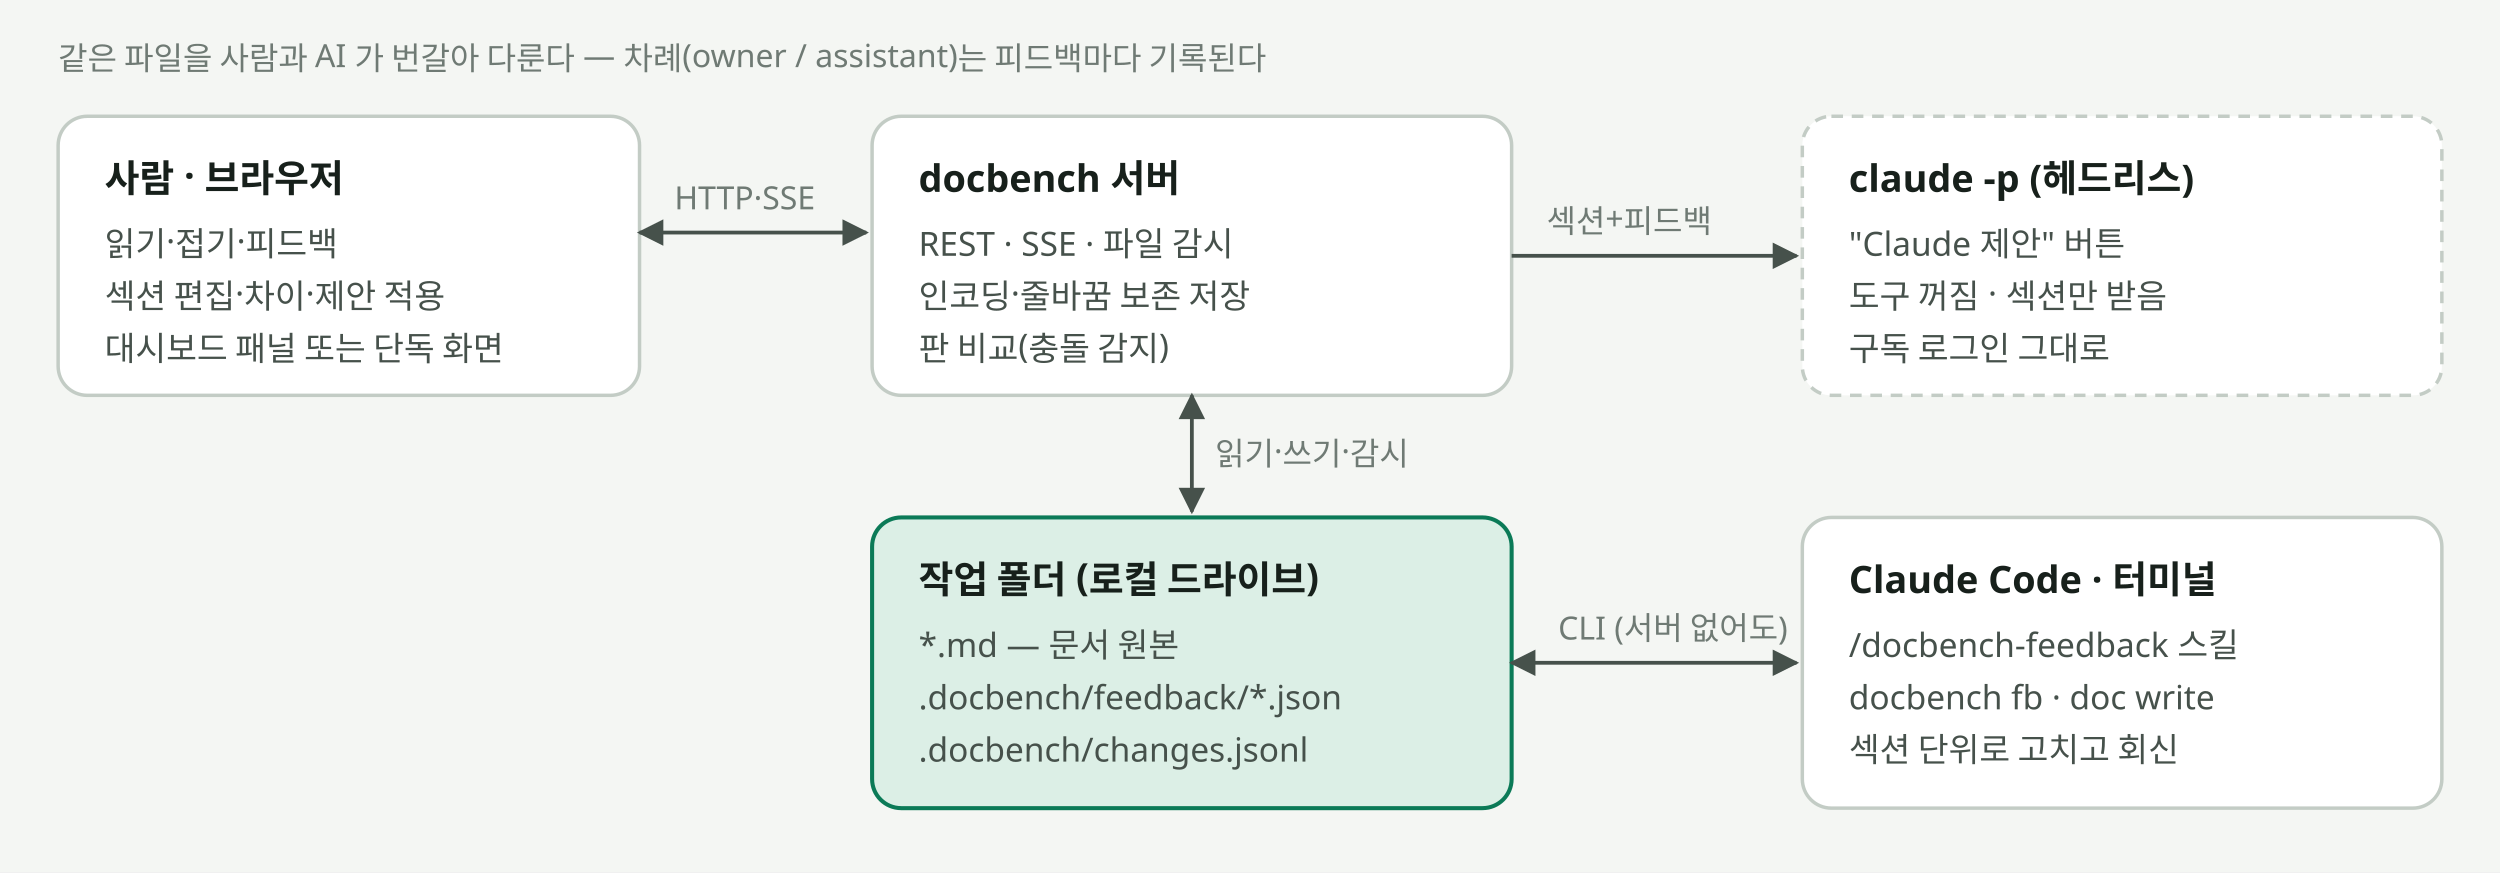
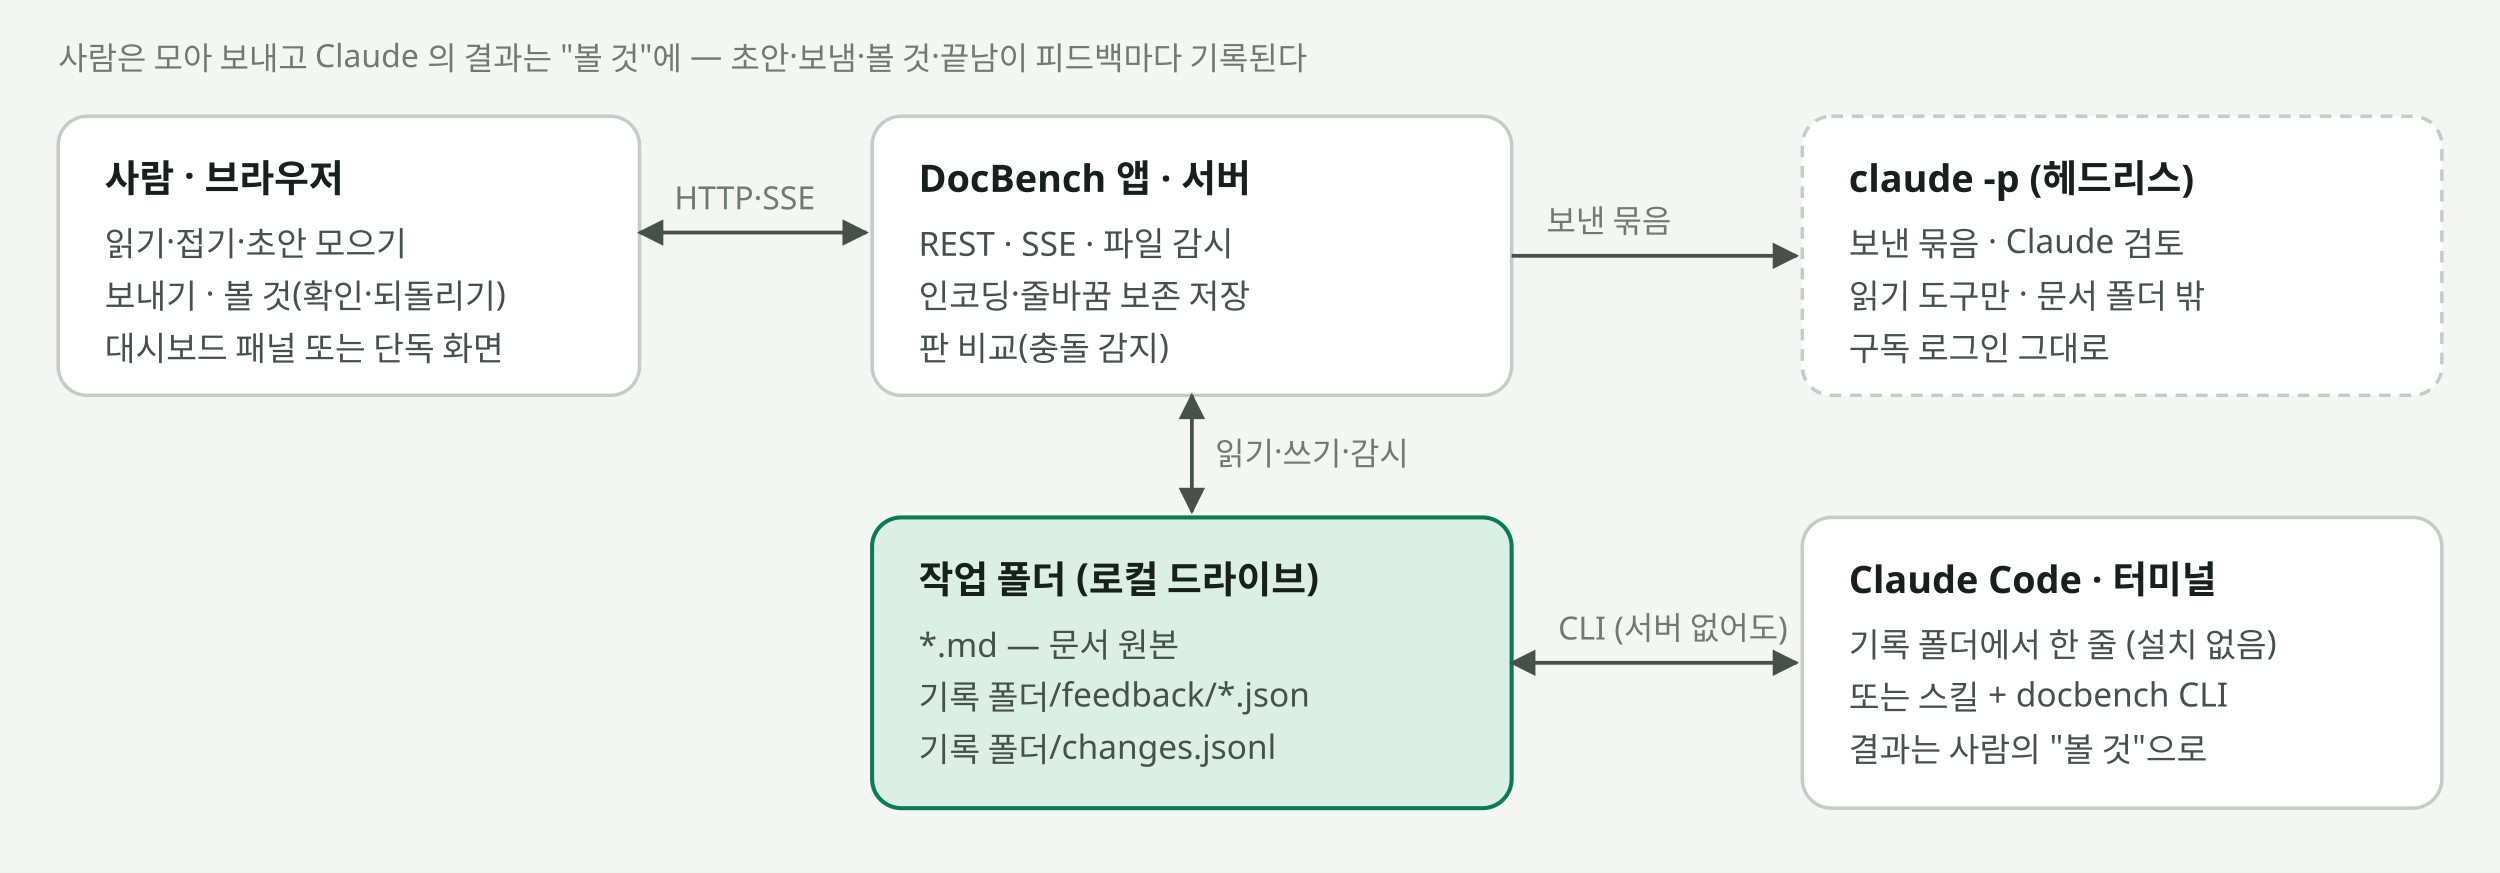
<svg xmlns="http://www.w3.org/2000/svg" viewBox="0 0 860 300" font-family="Pretendard, 'Apple SD Gothic Neo', 'Malgun Gothic', system-ui, sans-serif" font-size="13" role="img" aria-label="DocBench 흐름: 브라우저의 사람과 터미널의 Claude Code 가 같은 작업 폴더를 다룬다">
  <defs>
    <marker id="a" viewBox="0 0 10 10" refX="9" refY="5" markerWidth="7" markerHeight="7" orient="auto-start-reverse">
      <path d="M0 0L10 5L0 10z" fill="#46514b" />
    </marker>
    <style>
      .box{fill:#fff;stroke:#c3ccc5;stroke-width:1.2}
      .core{fill:#dcefe6;stroke:#0b7a57;stroke-width:1.4}
      .t{fill:#17201b;font-weight:600}
      .s{fill:#46514b;font-size:11.5px}
      .l{stroke:#46514b;stroke-width:1.3;fill:none}
      .lab{fill:#6f7a74;font-size:11px}
    </style>
  </defs>
  <rect width="860" height="300" fill="#f4f6f3" />
  <rect class="box" x="20" y="40" width="200" height="96" rx="10" />
  <text class="t" x="36" y="66">사람 · 브라우저</text>
-   <text class="s" x="36" y="88">읽기·접기·피드백</text>
-   <text class="s" x="36" y="106">섹션 편집·차이·제안 적용</text>
+   <text class="s" x="36" y="88">읽기·접기·초안 모으기</text>
+   <text class="s" x="36" y="106">보내기 · 볼 것(확인·되돌리기)</text>
  <text class="s" x="36" y="124">대시보드 패널 또는 단독 화면</text>
  <rect class="box" x="300" y="40" width="220" height="96" rx="10" />
-   <text class="t" x="316" y="66">docbench 서버</text>
+   <text class="t" x="316" y="66">DocBench 앱 · 서버</text>
  <text class="s" x="316" y="88">REST · SSE · 파일 감시</text>
  <text class="s" x="316" y="106">인코딩·줄바꿈 보존 저장</text>
  <text class="s" x="316" y="124">판 비교(충돌 감지)</text>
  <rect class="core" x="300" y="178" width="220" height="100" rx="10" />
  <text class="t" x="316" y="204">작업 폴더 (로컬 드라이브)</text>
  <text class="s" x="316" y="226">*.md — 문서 원본</text>
-   <text class="s" x="316" y="244">.docbench/feedback/*.json</text>
-   <text class="s" x="316" y="262">.docbench/changes.jsonl</text>
+   <text class="s" x="316" y="244">기록 폴더/feedback/*.json</text>
+   <text class="s" x="316" y="262">기록 폴더/changes.jsonl</text>
  <rect class="box" x="620" y="178" width="220" height="100" rx="10" />
  <text class="t" x="636" y="204">Claude Code · 터미널</text>
-   <text class="s" x="636" y="226">/docbench-feedback 스킬</text>
-   <text class="s" x="636" y="244">docbench fb · doc write</text>
-   <text class="s" x="636" y="262">섹션 단위로 고치고 회신</text>
+   <text class="s" x="636" y="226">기록 폴더에서 한 줄 (설치 없음)</text>
+   <text class="s" x="636" y="244">또는 스킬 + docbench CLI</text>
+   <text class="s" x="636" y="262">결과는 사람의 "볼 것"으로</text>
  <rect class="box" x="620" y="40" width="220" height="96" rx="10" stroke-dasharray="4 3" />
  <text class="t" x="636" y="66">claude -p (헤드리스)</text>
-   <text class="s" x="636" y="88">"Claude 제안" 버튼</text>
-   <text class="s" x="636" y="106">도구 꺼짐 · 섹션만 받음</text>
+   <text class="s" x="636" y="88">보낸 묶음 · Claude 검토</text>
+   <text class="s" x="636" y="106">읽기 도구만 · 문서 폴더 밖</text>
  <text class="s" x="636" y="124">구독 로그인 그대로</text>
  <path class="l" d="M220 80H298" marker-end="url(#a)" marker-start="url(#a)" />
  <text class="lab" x="232" y="72">HTTP·SSE</text>
  <path class="l" d="M410 136V176" marker-end="url(#a)" marker-start="url(#a)" />
  <text class="lab" x="418" y="160">읽기·쓰기·감시</text>
  <path class="l" d="M520 228H618" marker-end="url(#a)" marker-start="url(#a)" />
  <text class="lab" x="536" y="220">CLI (서버 없어도)</text>
  <path class="l" d="M520 88H618" marker-end="url(#a)" />
-   <text class="lab" x="532" y="80">섹션+피드백</text>
-   <text class="lab" x="20" y="24">같은 파일을 사람과 AI 가 번갈아 다룬다 — 차례(owner / assistant)는 피드백마다 기록된다</text>
+   <text class="lab" x="532" y="80">보낸 묶음</text>
+   <text class="lab" x="20" y="24">사람은 모아 보내고 Claude 의 결과는 "볼 것"에 — 초안·보냄·볼 것·끝남이 피드백마다 기록된다</text>
</svg>
